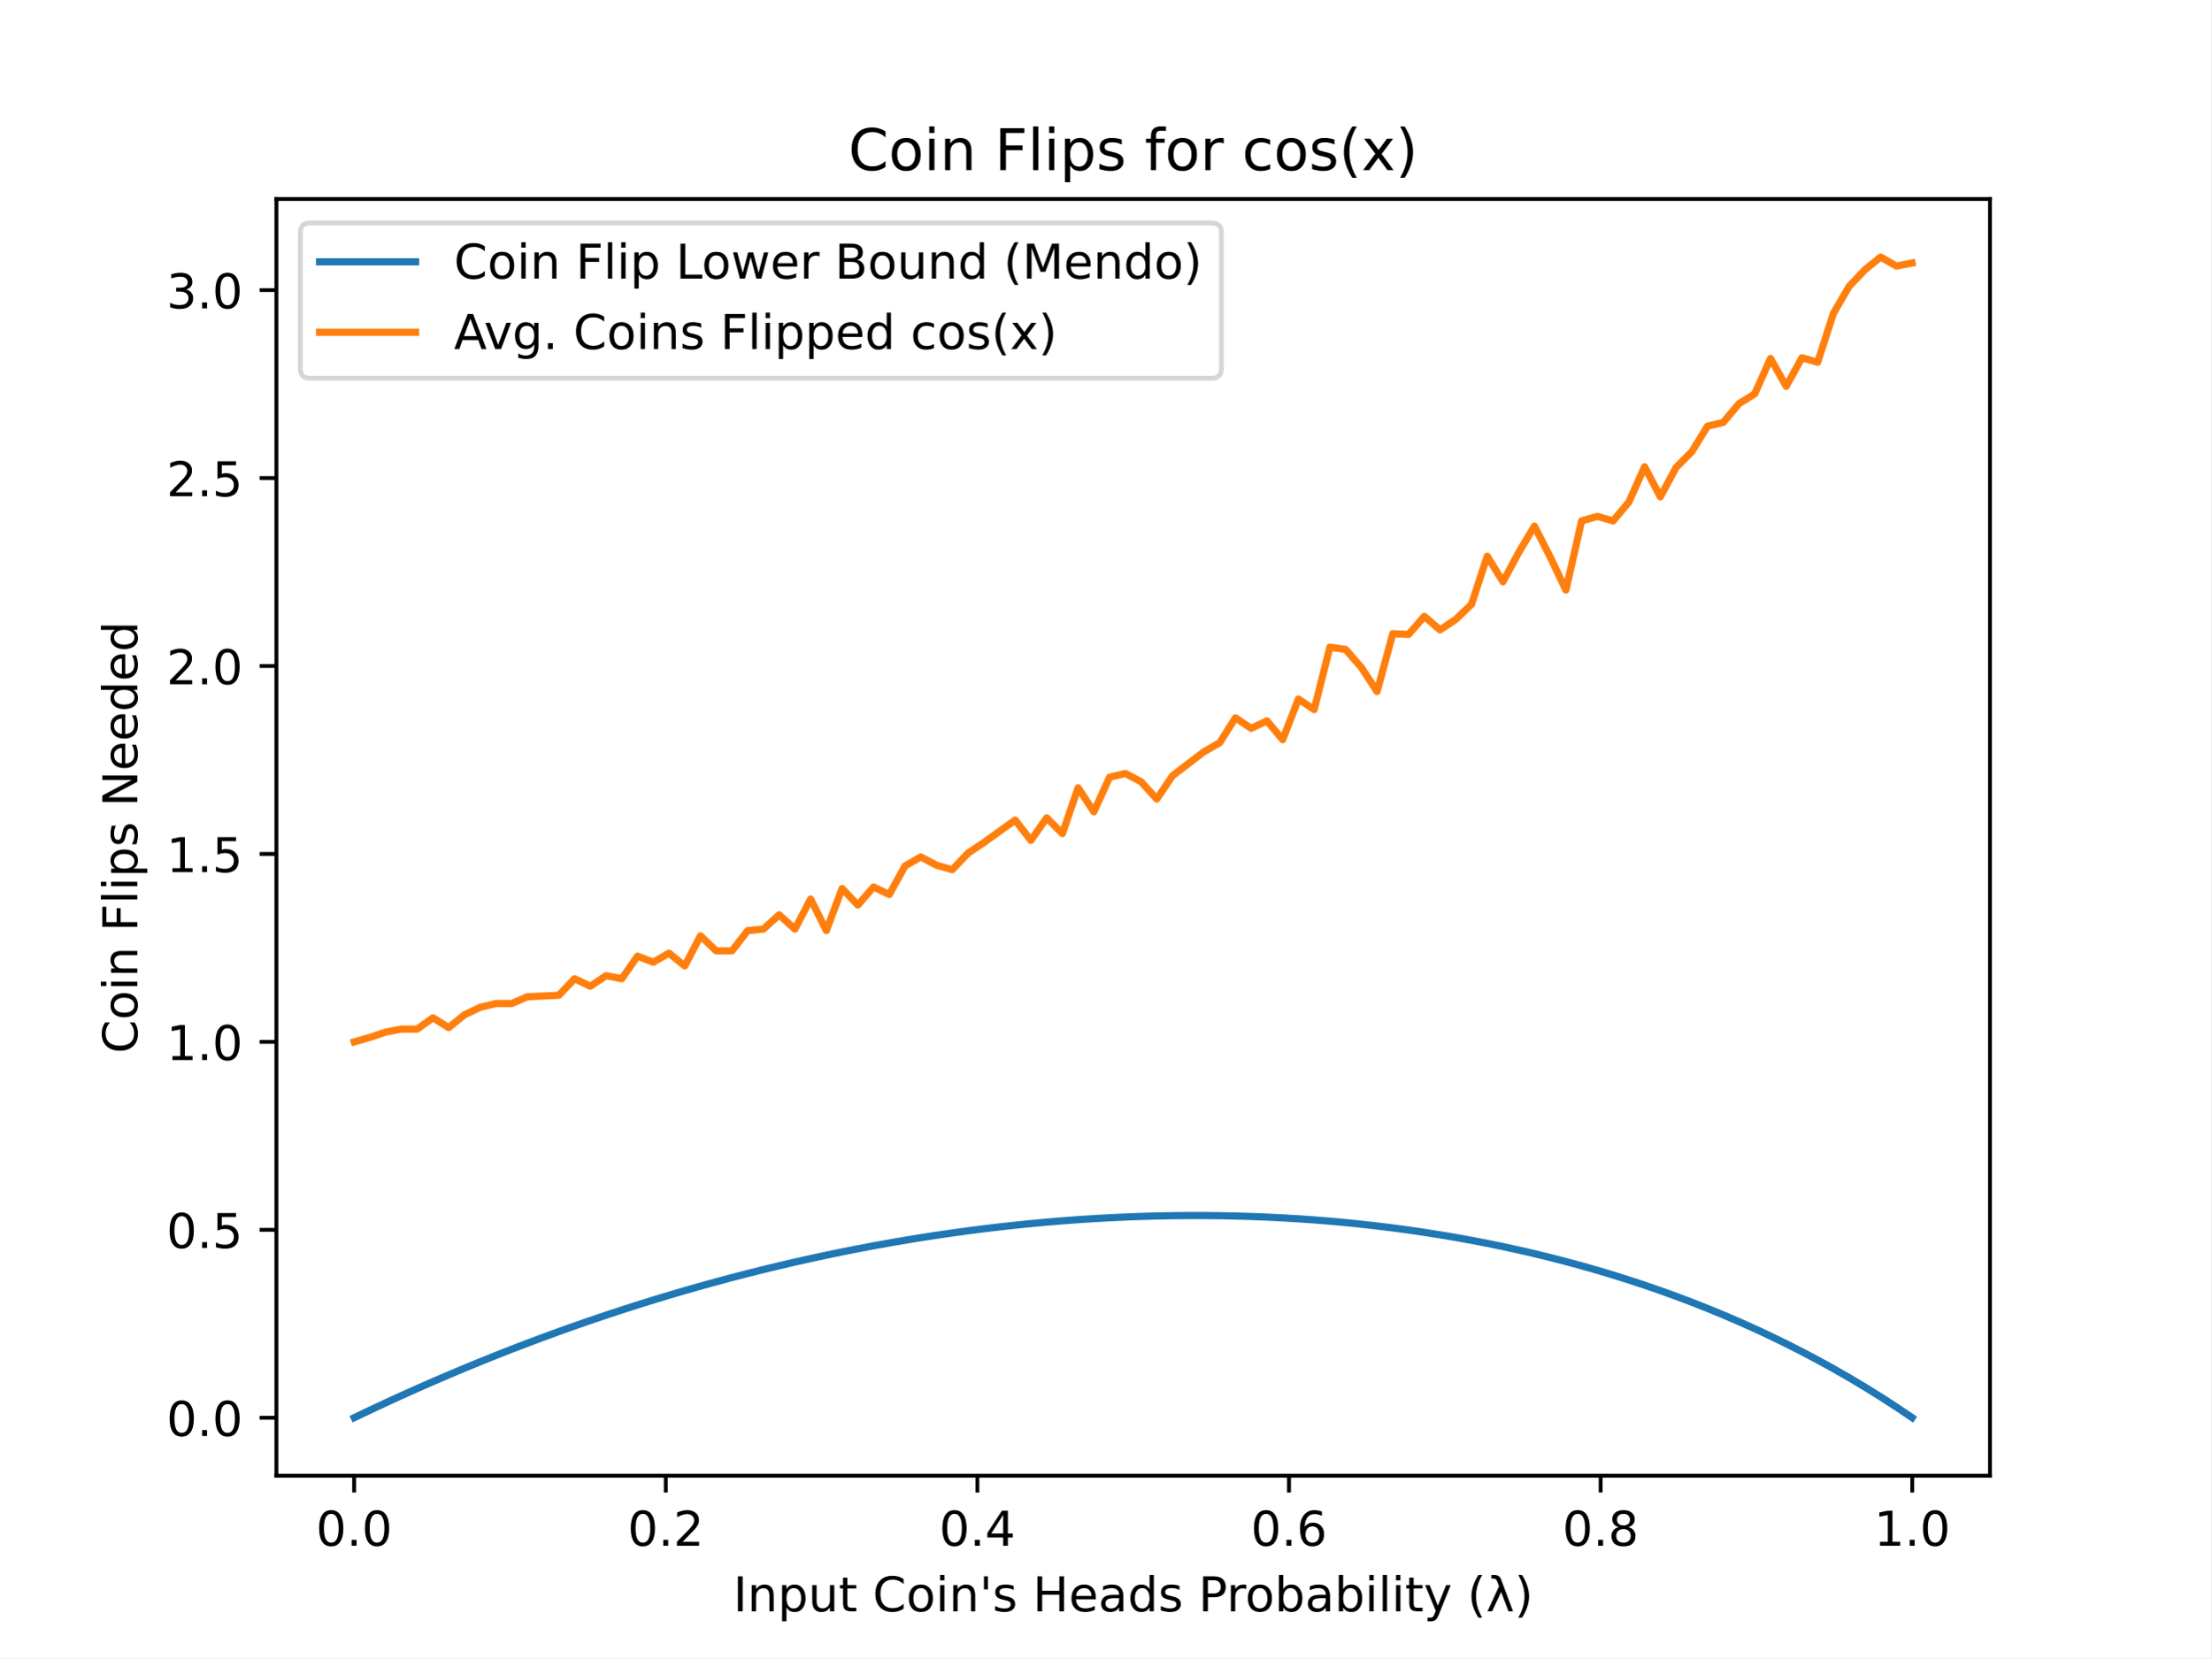
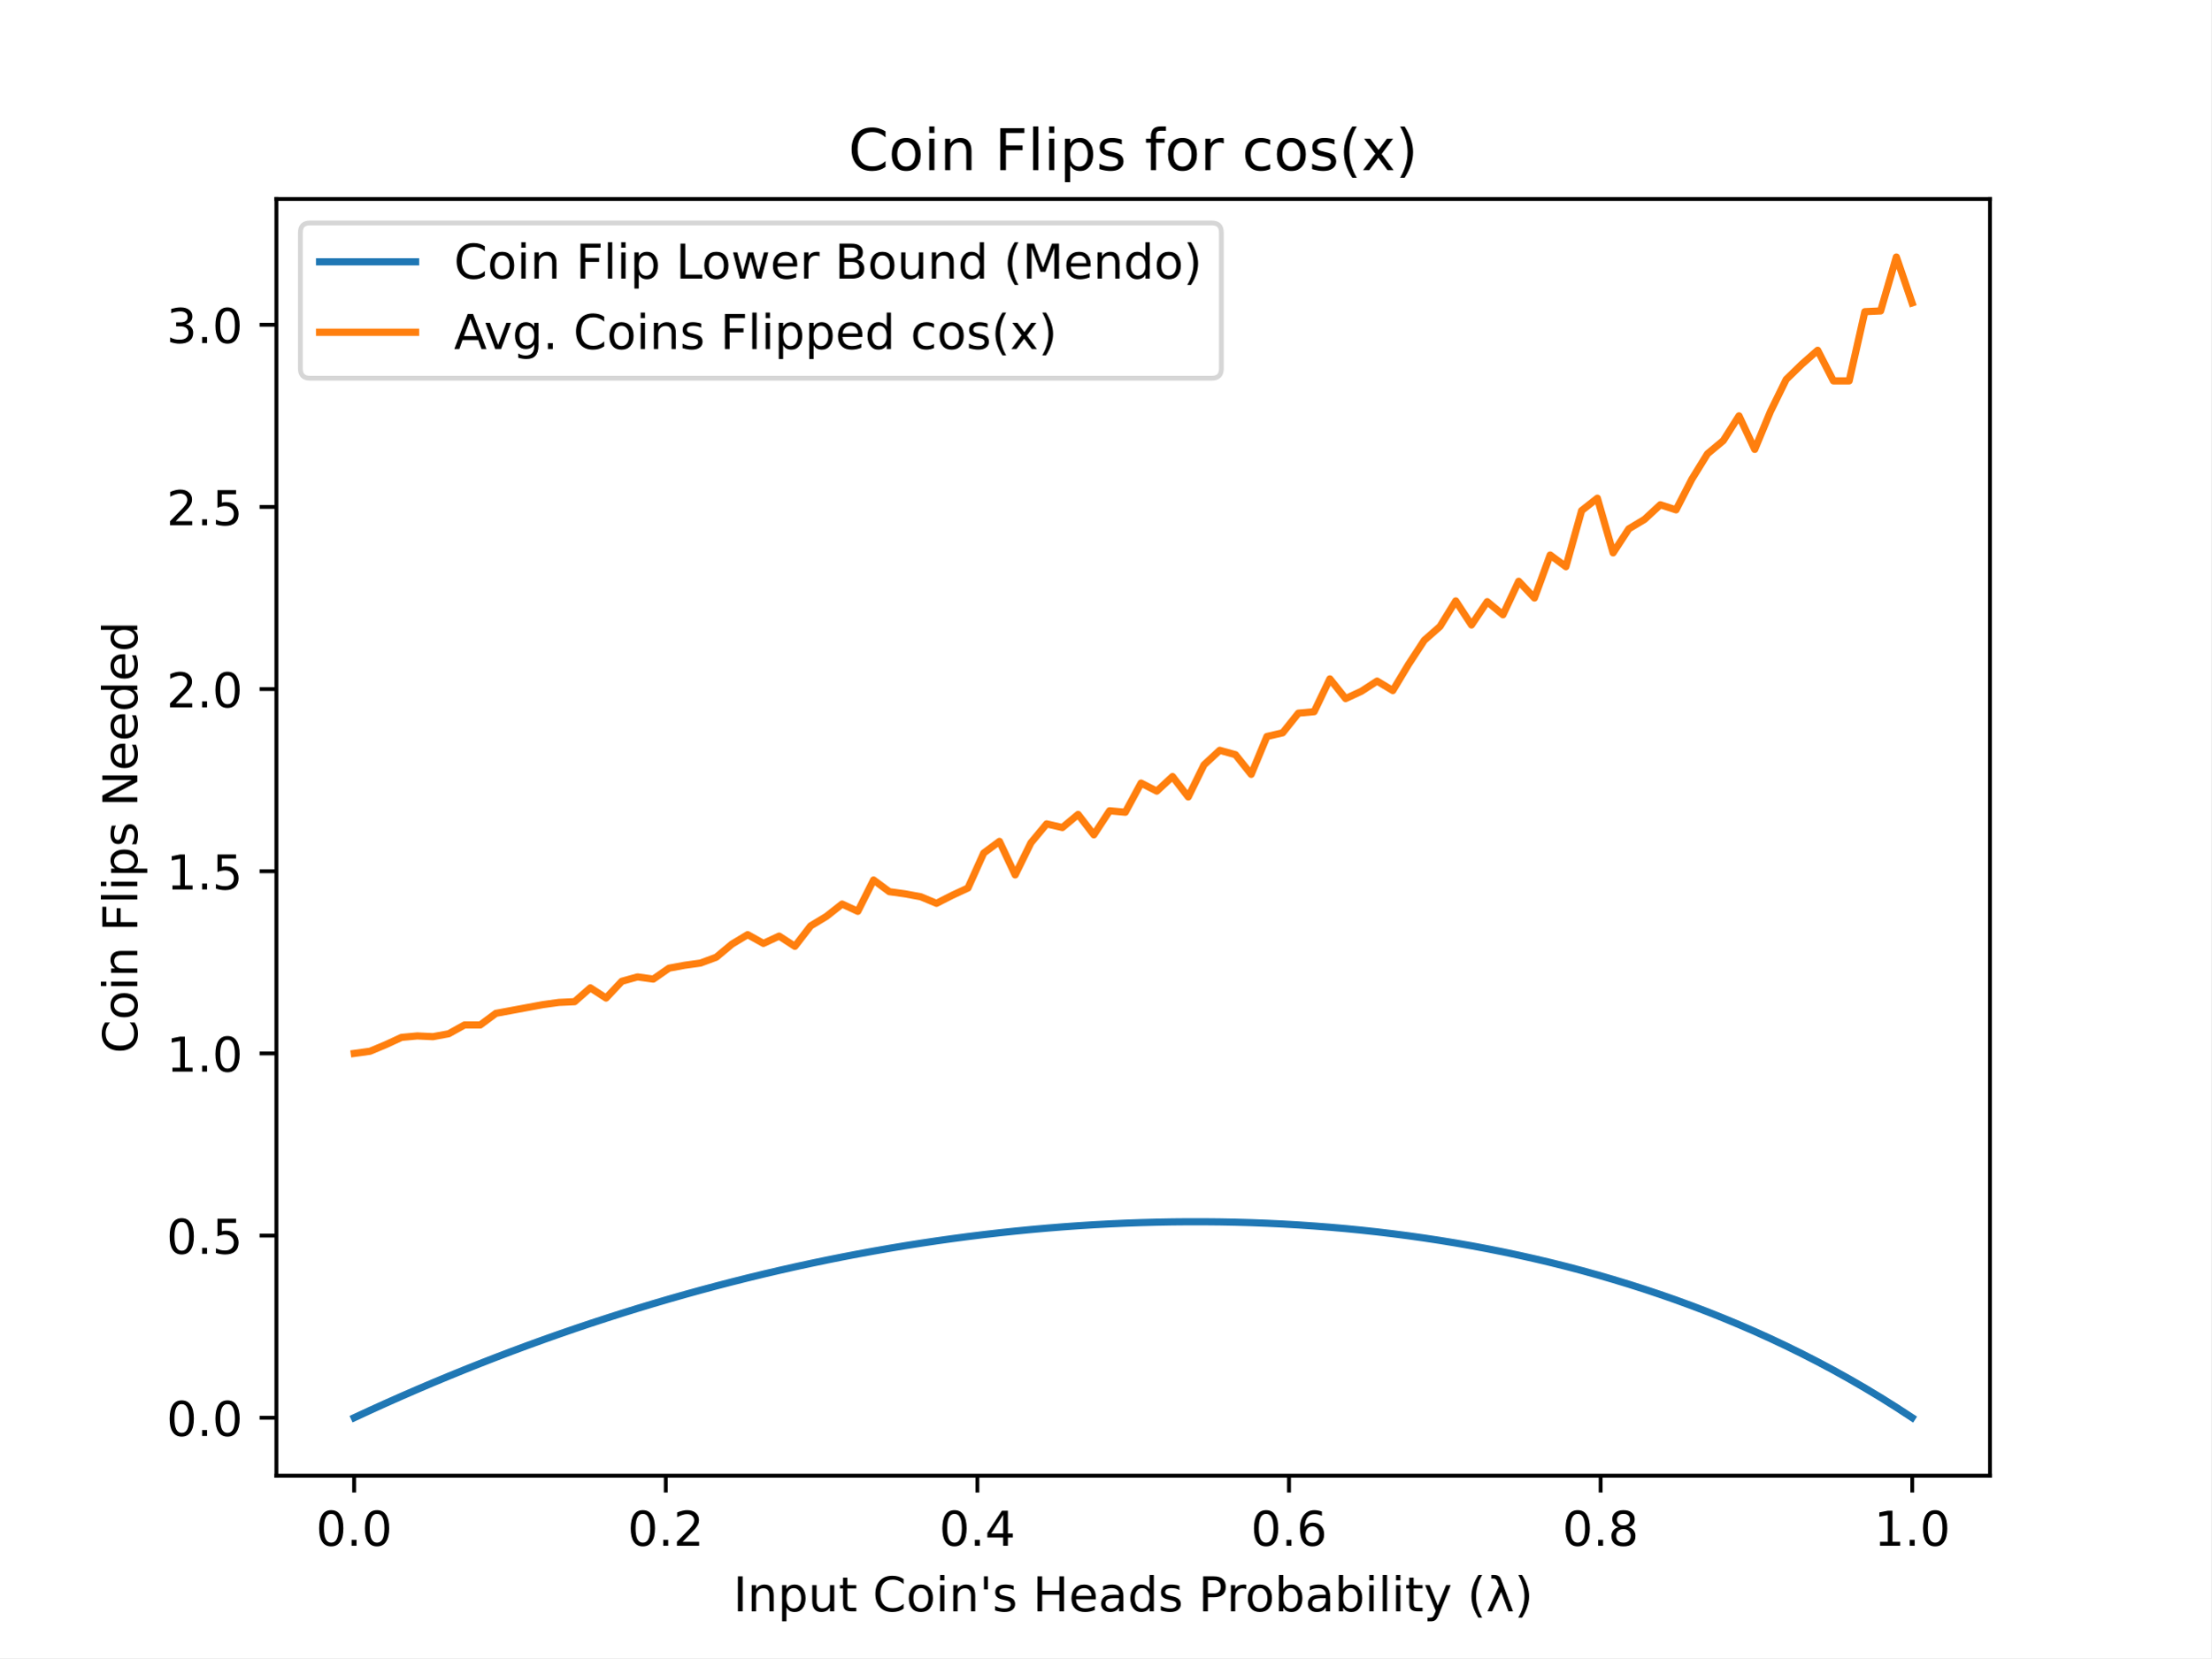
<svg xmlns="http://www.w3.org/2000/svg" xmlns:xlink="http://www.w3.org/1999/xlink" height="345.6pt" version="1.1" viewBox="0 0 460.8 345.6" width="460.8pt">
  <defs>
    <style type="text/css">
*{stroke-linecap:butt;stroke-linejoin:round;}
  </style>
  </defs>
  <g id="figure_1">
    <g id="patch_1">
      <path d="M 0 345.6  L 460.8 345.6  L 460.8 0  L 0 0  z " style="fill:#ffffff;" />
    </g>
    <g id="axes_1">
      <g id="patch_2">
        <path d="M 57.6 307.584  L 414.72 307.584  L 414.72 41.472  L 57.6 41.472  z " style="fill:#ffffff;" />
      </g>
      <g id="matplotlib.axis_1">
        <g id="xtick_1">
          <g id="line2d_1">
            <defs>
-               <path d="M 0 0  L 0 3.5  " id="m5761d7b136" style="stroke:#000000;stroke-width:0.8;" />
+               <path d="M 0 0  L 0 3.5  " id="m34d5f28535" style="stroke:#000000;stroke-width:0.8;" />
            </defs>
            <g>
-               <use style="stroke:#000000;stroke-width:0.8;" x="73.8" xlink:href="#m5761d7b136" y="307.584" />
+               <use style="stroke:#000000;stroke-width:0.8;" x="73.8" xlink:href="#m34d5f28535" y="307.584" />
            </g>
          </g>
          <g id="text_1">
            <text style="font-family:DejaVu Sans;font-size:10px;font-style:normal;font-weight:normal;text-anchor:middle;" transform="rotate(-0, 73.80026, 322.1824)" x="73.8" y="322.182">0.0</text>
          </g>
        </g>
        <g id="xtick_2">
          <g id="line2d_2">
            <g>
-               <use style="stroke:#000000;stroke-width:0.8;" x="138.744" xlink:href="#m5761d7b136" y="307.584" />
+               <use style="stroke:#000000;stroke-width:0.8;" x="138.744" xlink:href="#m34d5f28535" y="307.584" />
            </g>
          </g>
          <g id="text_2">
            <text style="font-family:DejaVu Sans;font-size:10px;font-style:normal;font-weight:normal;text-anchor:middle;" transform="rotate(-0, 138.7442, 322.1824)" x="138.744" y="322.182">0.2</text>
          </g>
        </g>
        <g id="xtick_3">
          <g id="line2d_3">
            <g>
-               <use style="stroke:#000000;stroke-width:0.8;" x="203.688" xlink:href="#m5761d7b136" y="307.584" />
+               <use style="stroke:#000000;stroke-width:0.8;" x="203.688" xlink:href="#m34d5f28535" y="307.584" />
            </g>
          </g>
          <g id="text_3">
            <text style="font-family:DejaVu Sans;font-size:10px;font-style:normal;font-weight:normal;text-anchor:middle;" transform="rotate(-0, 203.6881, 322.1824)" x="203.688" y="322.182">0.4</text>
          </g>
        </g>
        <g id="xtick_4">
          <g id="line2d_4">
            <g>
-               <use style="stroke:#000000;stroke-width:0.8;" x="268.632" xlink:href="#m5761d7b136" y="307.584" />
+               <use style="stroke:#000000;stroke-width:0.8;" x="268.632" xlink:href="#m34d5f28535" y="307.584" />
            </g>
          </g>
          <g id="text_4">
            <text style="font-family:DejaVu Sans;font-size:10px;font-style:normal;font-weight:normal;text-anchor:middle;" transform="rotate(-0, 268.6319, 322.1824)" x="268.632" y="322.182">0.6</text>
          </g>
        </g>
        <g id="xtick_5">
          <g id="line2d_5">
            <g>
-               <use style="stroke:#000000;stroke-width:0.8;" x="333.576" xlink:href="#m5761d7b136" y="307.584" />
+               <use style="stroke:#000000;stroke-width:0.8;" x="333.576" xlink:href="#m34d5f28535" y="307.584" />
            </g>
          </g>
          <g id="text_5">
            <text style="font-family:DejaVu Sans;font-size:10px;font-style:normal;font-weight:normal;text-anchor:middle;" transform="rotate(-0, 333.5758, 322.1824)" x="333.576" y="322.182">0.8</text>
          </g>
        </g>
        <g id="xtick_6">
          <g id="line2d_6">
            <g>
-               <use style="stroke:#000000;stroke-width:0.8;" x="398.52" xlink:href="#m5761d7b136" y="307.584" />
+               <use style="stroke:#000000;stroke-width:0.8;" x="398.52" xlink:href="#m34d5f28535" y="307.584" />
            </g>
          </g>
          <g id="text_6">
            <text style="font-family:DejaVu Sans;font-size:10px;font-style:normal;font-weight:normal;text-anchor:middle;" transform="rotate(-0, 398.5197, 322.1824)" x="398.52" y="322.182">1.0</text>
          </g>
        </g>
        <g id="text_7">
          <text style="font-family:DejaVu Sans;font-size:10px;font-style:normal;font-weight:normal;text-anchor:middle;" transform="rotate(-0, 236.16, 335.8606)" x="236.16" y="335.861">Input Coin's Heads Probability (λ)</text>
        </g>
      </g>
      <g id="matplotlib.axis_2">
        <g id="ytick_1">
          <g id="line2d_7">
            <defs>
-               <path d="M 0 0  L -3.5 0  " id="m0c2532fe98" style="stroke:#000000;stroke-width:0.8;" />
+               <path d="M 0 0  L -3.5 0  " id="m8adc3e54d7" style="stroke:#000000;stroke-width:0.8;" />
            </defs>
            <g>
-               <use style="stroke:#000000;stroke-width:0.8;" x="57.6" xlink:href="#m0c2532fe98" y="295.504" />
+               <use style="stroke:#000000;stroke-width:0.8;" x="57.6" xlink:href="#m8adc3e54d7" y="295.503" />
            </g>
          </g>
          <g id="text_8">
-             <text style="font-family:DejaVu Sans;font-size:10px;font-style:normal;font-weight:normal;text-anchor:end;" transform="rotate(-0, 50.6, 299.3029)" x="50.6" y="299.303">0.0</text>
+             <text style="font-family:DejaVu Sans;font-size:10px;font-style:normal;font-weight:normal;text-anchor:end;" transform="rotate(-0, 50.6, 299.3024)" x="50.6" y="299.302">0.0</text>
          </g>
        </g>
        <g id="ytick_2">
          <g id="line2d_8">
            <g>
-               <use style="stroke:#000000;stroke-width:0.8;" x="57.6" xlink:href="#m0c2532fe98" y="256.33" />
+               <use style="stroke:#000000;stroke-width:0.8;" x="57.6" xlink:href="#m8adc3e54d7" y="257.535" />
            </g>
          </g>
          <g id="text_9">
-             <text style="font-family:DejaVu Sans;font-size:10px;font-style:normal;font-weight:normal;text-anchor:end;" transform="rotate(-0, 50.6, 260.1294)" x="50.6" y="260.129">0.5</text>
+             <text style="font-family:DejaVu Sans;font-size:10px;font-style:normal;font-weight:normal;text-anchor:end;" transform="rotate(-0, 50.6, 261.3339)" x="50.6" y="261.334">0.5</text>
          </g>
        </g>
        <g id="ytick_3">
          <g id="line2d_9">
            <g>
-               <use style="stroke:#000000;stroke-width:0.8;" x="57.6" xlink:href="#m0c2532fe98" y="217.157" />
+               <use style="stroke:#000000;stroke-width:0.8;" x="57.6" xlink:href="#m8adc3e54d7" y="219.566" />
            </g>
          </g>
          <g id="text_10">
-             <text style="font-family:DejaVu Sans;font-size:10px;font-style:normal;font-weight:normal;text-anchor:end;" transform="rotate(-0, 50.6, 220.9558)" x="50.6" y="220.956">1.0</text>
+             <text style="font-family:DejaVu Sans;font-size:10px;font-style:normal;font-weight:normal;text-anchor:end;" transform="rotate(-0, 50.6, 223.3654)" x="50.6" y="223.365">1.0</text>
          </g>
        </g>
        <g id="ytick_4">
          <g id="line2d_10">
            <g>
-               <use style="stroke:#000000;stroke-width:0.8;" x="57.6" xlink:href="#m0c2532fe98" y="177.983" />
+               <use style="stroke:#000000;stroke-width:0.8;" x="57.6" xlink:href="#m8adc3e54d7" y="181.598" />
            </g>
          </g>
          <g id="text_11">
-             <text style="font-family:DejaVu Sans;font-size:10px;font-style:normal;font-weight:normal;text-anchor:end;" transform="rotate(-0, 50.6, 181.7823)" x="50.6" y="181.782">1.5</text>
+             <text style="font-family:DejaVu Sans;font-size:10px;font-style:normal;font-weight:normal;text-anchor:end;" transform="rotate(-0, 50.6, 185.397)" x="50.6" y="185.397">1.5</text>
          </g>
        </g>
        <g id="ytick_5">
          <g id="line2d_11">
            <g>
-               <use style="stroke:#000000;stroke-width:0.8;" x="57.6" xlink:href="#m0c2532fe98" y="138.81" />
+               <use style="stroke:#000000;stroke-width:0.8;" x="57.6" xlink:href="#m8adc3e54d7" y="143.629" />
            </g>
          </g>
          <g id="text_12">
-             <text style="font-family:DejaVu Sans;font-size:10px;font-style:normal;font-weight:normal;text-anchor:end;" transform="rotate(-0, 50.6, 142.6088)" x="50.6" y="142.609">2.0</text>
+             <text style="font-family:DejaVu Sans;font-size:10px;font-style:normal;font-weight:normal;text-anchor:end;" transform="rotate(-0, 50.6, 147.4285)" x="50.6" y="147.428">2.0</text>
          </g>
        </g>
        <g id="ytick_6">
          <g id="line2d_12">
            <g>
-               <use style="stroke:#000000;stroke-width:0.8;" x="57.6" xlink:href="#m0c2532fe98" y="99.636" />
+               <use style="stroke:#000000;stroke-width:0.8;" x="57.6" xlink:href="#m8adc3e54d7" y="105.661" />
            </g>
          </g>
          <g id="text_13">
-             <text style="font-family:DejaVu Sans;font-size:10px;font-style:normal;font-weight:normal;text-anchor:end;" transform="rotate(-0, 50.6, 103.4353)" x="50.6" y="103.435">2.5</text>
+             <text style="font-family:DejaVu Sans;font-size:10px;font-style:normal;font-weight:normal;text-anchor:end;" transform="rotate(-0, 50.6, 109.46)" x="50.6" y="109.46">2.5</text>
          </g>
        </g>
        <g id="ytick_7">
          <g id="line2d_13">
            <g>
-               <use style="stroke:#000000;stroke-width:0.8;" x="57.6" xlink:href="#m0c2532fe98" y="60.463" />
+               <use style="stroke:#000000;stroke-width:0.8;" x="57.6" xlink:href="#m8adc3e54d7" y="67.692" />
            </g>
          </g>
          <g id="text_14">
-             <text style="font-family:DejaVu Sans;font-size:10px;font-style:normal;font-weight:normal;text-anchor:end;" transform="rotate(-0, 50.6, 64.26176)" x="50.6" y="64.262">3.0</text>
+             <text style="font-family:DejaVu Sans;font-size:10px;font-style:normal;font-weight:normal;text-anchor:end;" transform="rotate(-0, 50.6, 71.4915)" x="50.6" y="71.491">3.0</text>
          </g>
        </g>
        <g id="text_15">
          <text style="font-family:DejaVu Sans;font-size:10px;font-style:normal;font-weight:normal;text-anchor:middle;" transform="rotate(-90, 28.61719, 174.528)" x="28.617" y="174.528">Coin Flips Needed</text>
        </g>
      </g>
      <g id="line2d_14">
-         <path clip-path="url(#p3bee4bb8cf)" d="M 73.833 295.488  L 77.112 293.922  L 80.391 292.387  L 83.671 290.884  L 86.95 289.413  L 90.229 287.972  L 93.509 286.562  L 96.788 285.183  L 100.067 283.835  L 103.347 282.516  L 106.626 281.228  L 109.905 279.97  L 113.185 278.742  L 116.464 277.543  L 119.743 276.374  L 123.023 275.235  L 126.302 274.125  L 129.581 273.044  L 132.861 271.992  L 136.14 270.969  L 139.42 269.975  L 142.699 269.01  L 145.978 268.074  L 149.258 267.167  L 152.537 266.288  L 155.816 265.438  L 159.096 264.617  L 162.375 263.824  L 165.654 263.06  L 168.934 262.324  L 172.213 261.617  L 175.492 260.938  L 178.772 260.288  L 182.051 259.667  L 185.33 259.074  L 188.61 258.51  L 191.889 257.974  L 195.168 257.467  L 198.448 256.989  L 201.727 256.54  L 205.006 256.12  L 208.286 255.729  L 211.565 255.367  L 214.844 255.035  L 218.124 254.732  L 221.403 254.458  L 224.682 254.215  L 227.962 254.001  L 231.241 253.817  L 234.52 253.663  L 237.8 253.54  L 241.079 253.448  L 244.358 253.386  L 247.638 253.356  L 250.917 253.357  L 254.196 253.389  L 257.476 253.454  L 260.755 253.551  L 264.034 253.681  L 267.314 253.843  L 270.593 254.039  L 273.872 254.269  L 277.152 254.532  L 280.431 254.831  L 283.71 255.164  L 286.99 255.533  L 290.269 255.938  L 293.548 256.38  L 296.828 256.858  L 300.107 257.375  L 303.386 257.93  L 306.666 258.524  L 309.945 259.157  L 313.224 259.832  L 316.504 260.547  L 319.783 261.305  L 323.062 262.106  L 326.342 262.951  L 329.621 263.841  L 332.9 264.777  L 336.18 265.76  L 339.459 266.791  L 342.739 267.872  L 346.018 269.004  L 349.297 270.188  L 352.577 271.426  L 355.856 272.719  L 359.135 274.069  L 362.415 275.477  L 365.694 276.947  L 368.973 278.478  L 372.253 280.075  L 375.532 281.738  L 378.811 283.471  L 382.091 285.276  L 385.37 287.155  L 388.649 289.112  L 391.929 291.15  L 395.208 293.272  L 398.487 295.481  " style="fill:none;stroke:#1f77b4;stroke-linecap:square;stroke-width:1.5;" />
+         <path clip-path="url(#pe0aca0d702)" d="M 73.833 295.488  L 77.112 293.97  L 80.391 292.483  L 83.671 291.026  L 86.95 289.6  L 90.229 288.203  L 93.509 286.837  L 96.788 285.5  L 100.067 284.193  L 103.347 282.915  L 106.626 281.667  L 109.905 280.447  L 113.185 279.257  L 116.464 278.095  L 119.743 276.962  L 123.023 275.858  L 126.302 274.782  L 129.581 273.734  L 132.861 272.715  L 136.14 271.723  L 139.42 270.76  L 142.699 269.825  L 145.978 268.918  L 149.258 268.038  L 152.537 267.186  L 155.816 266.363  L 159.096 265.566  L 162.375 264.798  L 165.654 264.057  L 168.934 263.344  L 172.213 262.659  L 175.492 262.001  L 178.772 261.371  L 182.051 260.769  L 185.33 260.194  L 188.61 259.647  L 191.889 259.128  L 195.168 258.637  L 198.448 258.174  L 201.727 257.738  L 205.006 257.331  L 208.286 256.952  L 211.565 256.602  L 214.844 256.279  L 218.124 255.986  L 221.403 255.72  L 224.682 255.484  L 227.962 255.277  L 231.241 255.099  L 234.52 254.95  L 237.8 254.831  L 241.079 254.741  L 244.358 254.681  L 247.638 254.652  L 250.917 254.653  L 254.196 254.684  L 257.476 254.747  L 260.755 254.841  L 264.034 254.967  L 267.314 255.124  L 270.593 255.314  L 273.872 255.537  L 277.152 255.792  L 280.431 256.081  L 283.71 256.404  L 286.99 256.762  L 290.269 257.155  L 293.548 257.583  L 296.828 258.047  L 300.107 258.547  L 303.386 259.085  L 306.666 259.661  L 309.945 260.275  L 313.224 260.929  L 316.504 261.622  L 319.783 262.357  L 323.062 263.133  L 326.342 263.952  L 329.621 264.815  L 332.9 265.722  L 336.18 266.675  L 339.459 267.674  L 342.739 268.722  L 346.018 269.819  L 349.297 270.966  L 352.577 272.166  L 355.856 273.419  L 359.135 274.728  L 362.415 276.093  L 365.694 277.517  L 368.973 279.002  L 372.253 280.549  L 375.532 282.161  L 378.811 283.841  L 382.091 285.59  L 385.37 287.411  L 388.649 289.308  L 391.929 291.283  L 395.208 293.34  L 398.487 295.482  " style="fill:none;stroke:#1f77b4;stroke-linecap:square;stroke-width:1.5;" />
      </g>
      <g id="line2d_15">
-         <path clip-path="url(#p3bee4bb8cf)" d="M 73.833 217.157  L 77.112 216.216  L 80.391 215.12  L 83.671 214.493  L 86.95 214.493  L 90.229 212.142  L 93.509 214.179  L 96.788 211.516  L 100.067 209.949  L 103.347 209.165  L 106.626 209.165  L 109.905 207.755  L 113.185 207.598  L 116.464 207.442  L 119.743 203.994  L 123.023 205.561  L 126.302 203.368  L 129.581 203.994  L 132.861 199.293  L 136.14 200.547  L 139.42 198.667  L 142.699 201.331  L 145.978 195.063  L 149.258 198.197  L 152.537 198.197  L 155.816 193.966  L 159.096 193.653  L 162.375 190.675  L 165.654 193.653  L 168.934 187.385  L 172.213 193.966  L 175.492 185.191  L 178.772 188.638  L 182.051 184.878  L 185.33 186.445  L 188.61 180.49  L 191.889 178.61  L 195.168 180.334  L 198.448 181.274  L 201.727 177.826  L 205.006 175.633  L 208.286 173.282  L 211.565 170.932  L 214.844 175.163  L 218.124 170.462  L 221.403 173.752  L 224.682 164.194  L 227.962 169.208  L 231.241 162  L 234.52 161.217  L 237.8 162.94  L 241.079 166.544  L 244.358 161.687  L 247.638 159.18  L 250.917 156.673  L 254.196 154.792  L 257.476 149.621  L 260.755 151.815  L 264.034 150.248  L 267.314 154.166  L 270.593 145.704  L 273.872 147.898  L 277.152 134.892  L 280.431 135.362  L 283.71 139.123  L 286.99 144.137  L 290.269 132.072  L 293.548 132.228  L 296.828 128.468  L 300.107 131.288  L 303.386 129.095  L 306.666 125.961  L 309.945 115.932  L 313.224 121.26  L 316.504 115.149  L 319.783 109.664  L 323.062 116.089  L 326.342 122.983  L 329.621 108.568  L 332.9 107.627  L 336.18 108.568  L 339.459 104.65  L 342.739 97.286  L 346.018 103.553  L 349.297 97.442  L 352.577 94.152  L 355.856 88.824  L 359.135 88.041  L 362.415 84.123  L 365.694 82.086  L 368.973 74.722  L 372.253 80.519  L 375.532 74.565  L 378.811 75.505  L 382.091 65.32  L 385.37 59.679  L 388.649 56.232  L 391.929 53.568  L 395.208 55.448  L 398.487 54.822  " style="fill:none;stroke:#ff7f0e;stroke-linecap:square;stroke-width:1.5;" />
+         <path clip-path="url(#pe0aca0d702)" d="M 73.833 219.566  L 77.112 219.111  L 80.391 217.744  L 83.671 216.225  L 86.95 215.921  L 90.229 216.073  L 93.509 215.466  L 96.788 213.643  L 100.067 213.643  L 103.347 211.213  L 106.626 210.606  L 109.905 209.998  L 113.185 209.391  L 116.464 208.935  L 119.743 208.783  L 123.023 205.898  L 126.302 208.024  L 129.581 204.531  L 132.861 203.619  L 136.14 204.075  L 139.42 201.797  L 142.699 201.189  L 145.978 200.734  L 149.258 199.519  L 152.537 196.785  L 155.816 194.811  L 159.096 196.633  L 162.375 195.115  L 165.654 197.241  L 168.934 192.988  L 172.213 191.014  L 175.492 188.432  L 178.772 189.951  L 182.051 183.42  L 185.33 185.85  L 188.61 186.306  L 191.889 186.913  L 195.168 188.28  L 198.448 186.61  L 201.727 185.091  L 205.006 177.801  L 208.286 175.371  L 211.565 182.357  L 214.844 175.675  L 218.124 171.726  L 221.403 172.485  L 224.682 169.752  L 227.962 174.004  L 231.241 168.992  L 234.52 169.296  L 237.8 163.221  L 241.079 164.892  L 244.358 161.854  L 247.638 166.107  L 250.917 159.424  L 254.196 156.387  L 257.476 157.298  L 260.755 161.398  L 264.034 153.501  L 267.314 152.742  L 270.593 148.641  L 273.872 148.337  L 277.152 141.503  L 280.431 145.604  L 283.71 144.085  L 286.99 141.959  L 290.269 143.933  L 293.548 138.466  L 296.828 133.454  L 300.107 130.568  L 303.386 125.252  L 306.666 130.264  L 309.945 125.404  L 313.224 128.138  L 316.504 121.152  L 319.783 124.645  L 323.062 115.684  L 326.342 118.114  L 329.621 106.42  L 332.9 103.838  L 336.18 115.229  L 339.459 110.217  L 342.739 108.243  L 346.018 105.205  L 349.297 106.268  L 352.577 99.89  L 355.856 94.574  L 359.135 91.84  L 362.415 86.677  L 365.694 93.663  L 368.973 85.765  L 372.253 79.083  L 375.532 75.893  L 378.811 73.008  L 382.091 79.387  L 385.37 79.387  L 388.649 64.959  L 391.929 64.807  L 395.208 53.568  L 398.487 63.136  " style="fill:none;stroke:#ff7f0e;stroke-linecap:square;stroke-width:1.5;" />
      </g>
      <g id="patch_3">
        <path d="M 57.6 307.584  L 57.6 41.472  " style="fill:none;stroke:#000000;stroke-linecap:square;stroke-linejoin:miter;stroke-width:0.8;" />
      </g>
      <g id="patch_4">
        <path d="M 414.72 307.584  L 414.72 41.472  " style="fill:none;stroke:#000000;stroke-linecap:square;stroke-linejoin:miter;stroke-width:0.8;" />
      </g>
      <g id="patch_5">
        <path d="M 57.6 307.584  L 414.72 307.584  " style="fill:none;stroke:#000000;stroke-linecap:square;stroke-linejoin:miter;stroke-width:0.8;" />
      </g>
      <g id="patch_6">
        <path d="M 57.6 41.472  L 414.72 41.472  " style="fill:none;stroke:#000000;stroke-linecap:square;stroke-linejoin:miter;stroke-width:0.8;" />
      </g>
      <g id="text_16">
        <text style="font-family:DejaVu Sans;font-size:12px;font-style:normal;font-weight:normal;text-anchor:middle;" transform="rotate(-0, 236.16, 35.472)" x="236.16" y="35.472">Coin Flips for cos(x)</text>
      </g>
      <g id="legend_1">
        <g id="patch_7">
          <path d="M 64.6 78.828  L 252.536 78.828  Q 254.536 78.828 254.536 76.828  L 254.536 48.472  Q 254.536 46.472 252.536 46.472  L 64.6 46.472  Q 62.6 46.472 62.6 48.472  L 62.6 76.828  Q 62.6 78.828 64.6 78.828  z " style="fill:#ffffff;opacity:0.8;stroke:#cccccc;stroke-linejoin:miter;" />
        </g>
        <g id="line2d_16">
          <path d="M 66.6 54.57  L 86.6 54.57  " style="fill:none;stroke:#1f77b4;stroke-linecap:square;stroke-width:1.5;" />
        </g>
        <g id="line2d_17" />
        <g id="text_17">
          <text style="font-family:DejaVu Sans;font-size:10px;font-style:normal;font-weight:normal;text-anchor:start;" transform="rotate(-0, 94.6, 58.07044)" x="94.6" y="58.07">Coin Flip Lower Bound (Mendo)</text>
        </g>
        <g id="line2d_18">
          <path d="M 66.6 69.249  L 86.6 69.249  " style="fill:none;stroke:#ff7f0e;stroke-linecap:square;stroke-width:1.5;" />
        </g>
        <g id="line2d_19" />
        <g id="text_18">
          <text style="font-family:DejaVu Sans;font-size:10px;font-style:normal;font-weight:normal;text-anchor:start;" transform="rotate(-0, 94.6, 72.74856)" x="94.6" y="72.749">Avg. Coins Flipped cos(x)</text>
        </g>
      </g>
    </g>
  </g>
  <defs>
-     <clipPath id="p3bee4bb8cf">
+     <clipPath id="pe0aca0d702">
      <rect height="266.112" width="357.12" x="57.6" y="41.472" />
    </clipPath>
  </defs>
</svg>
